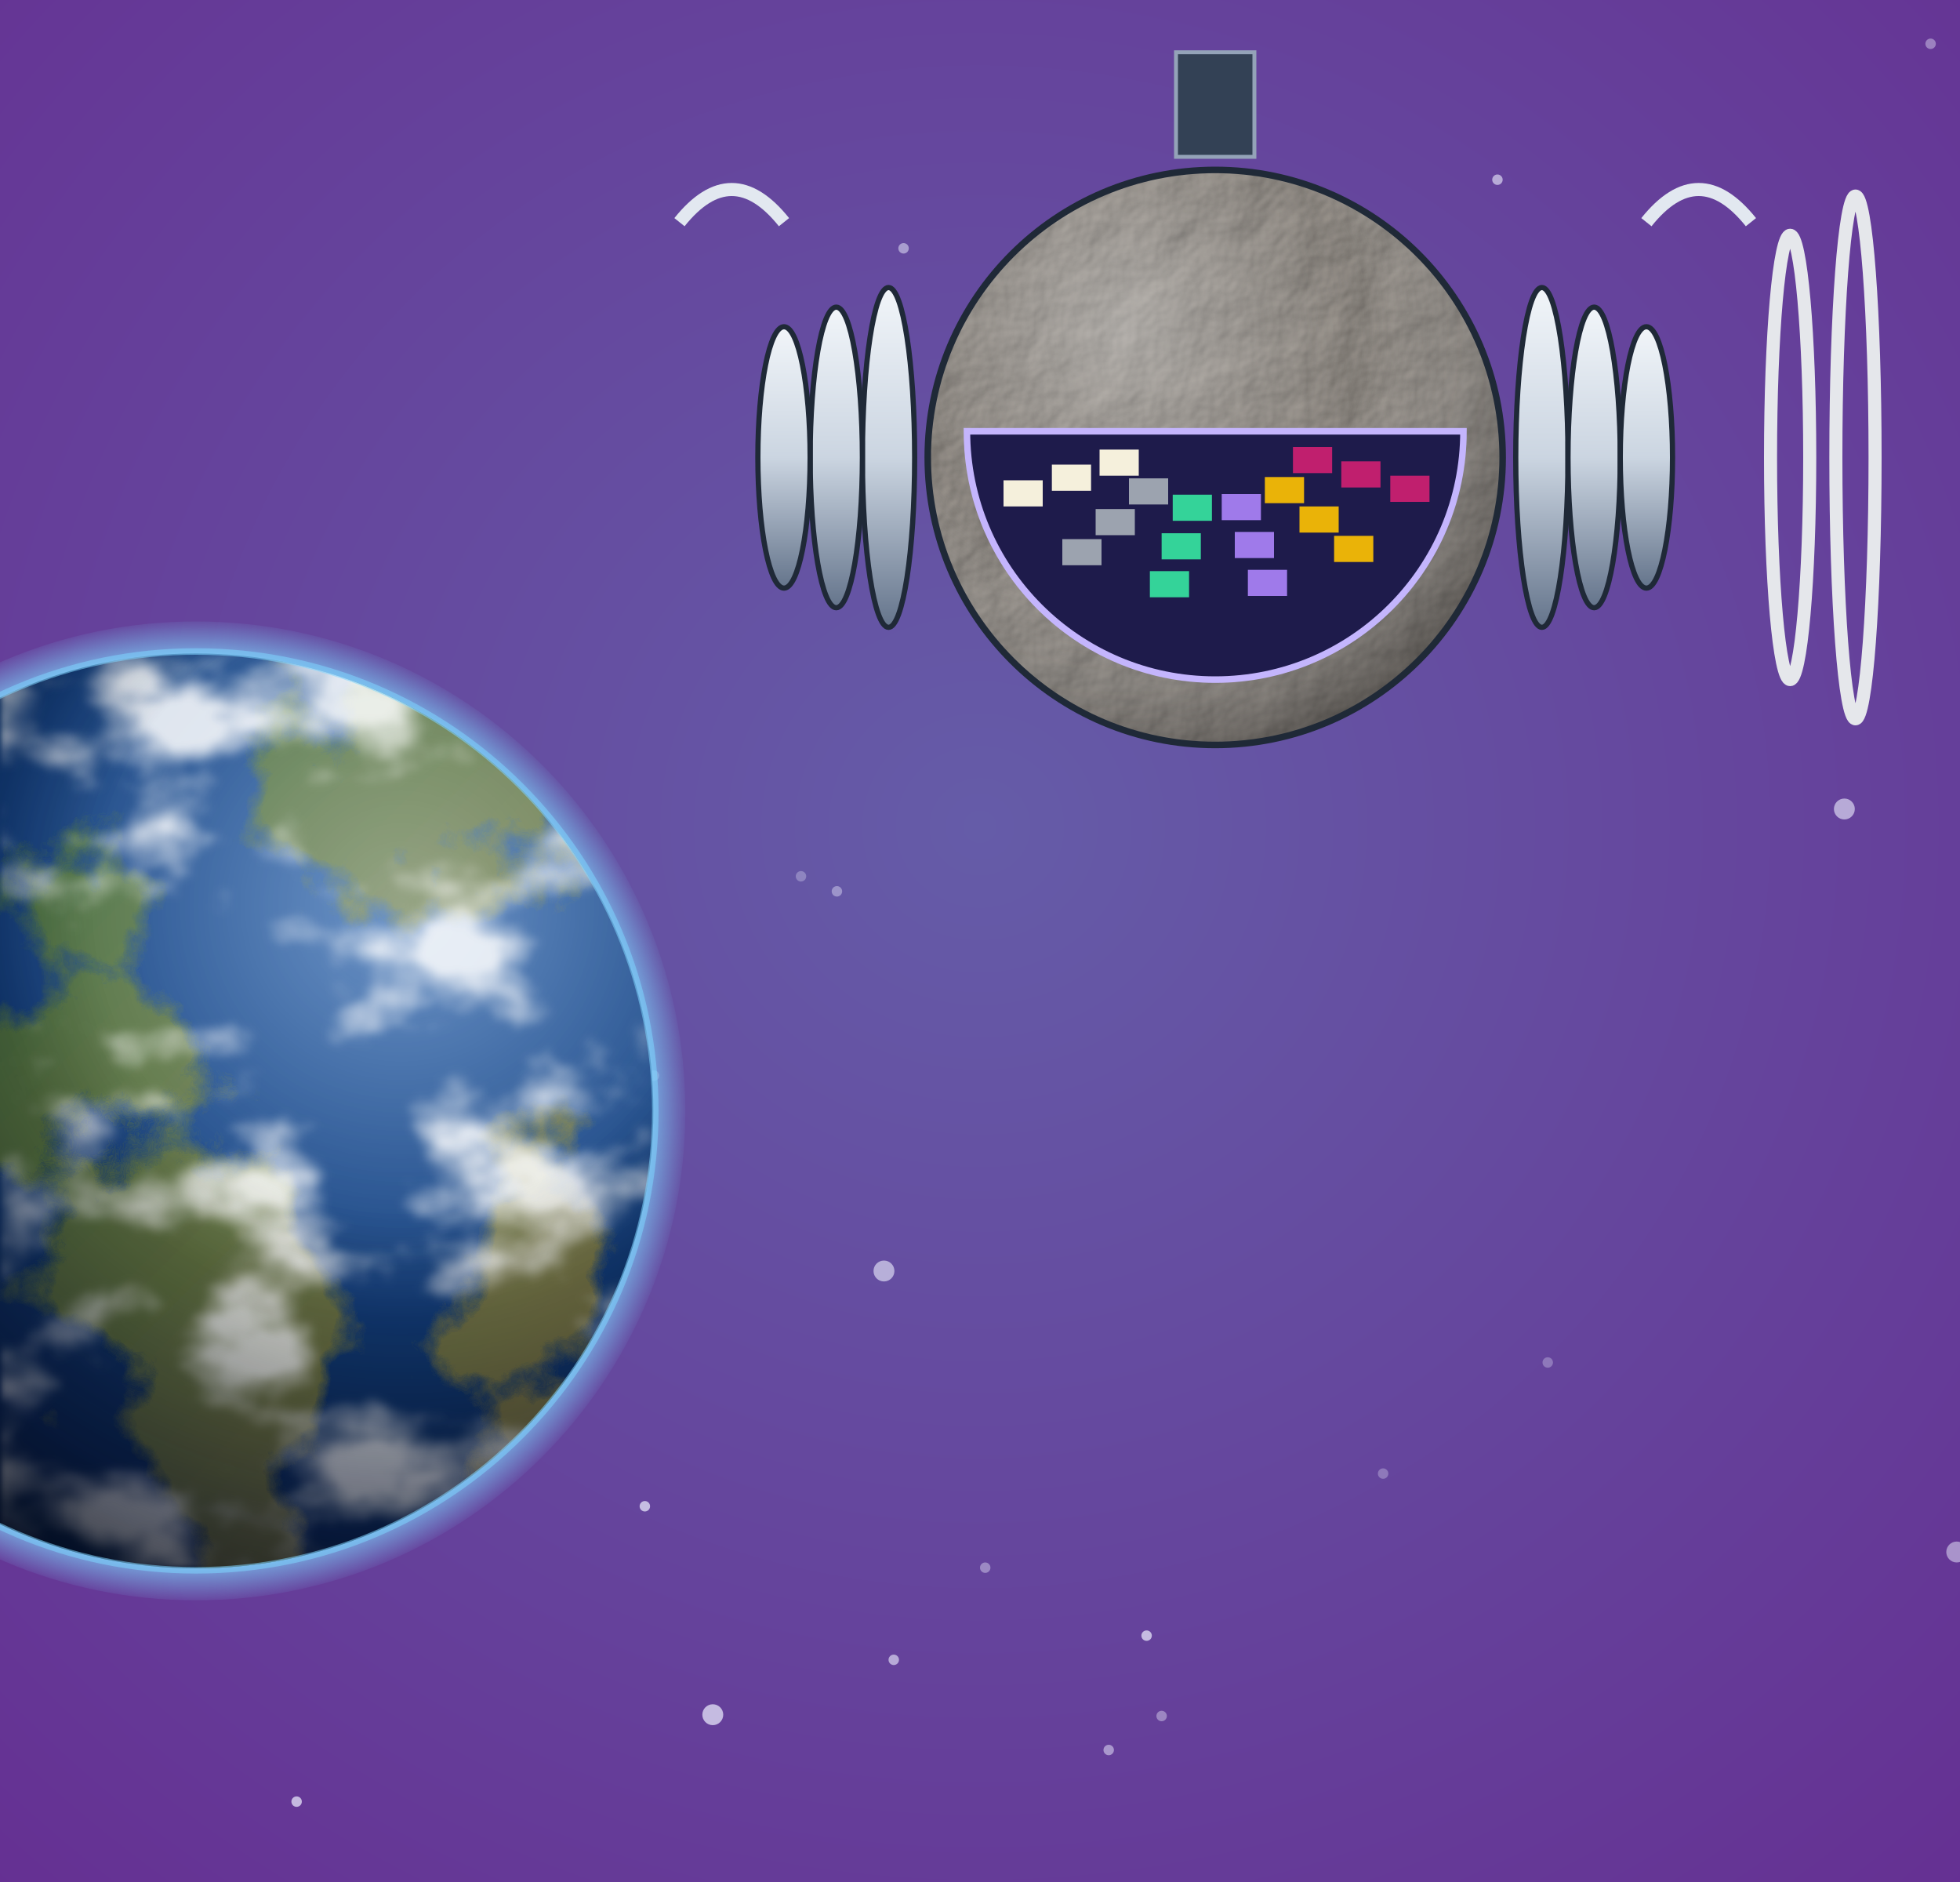
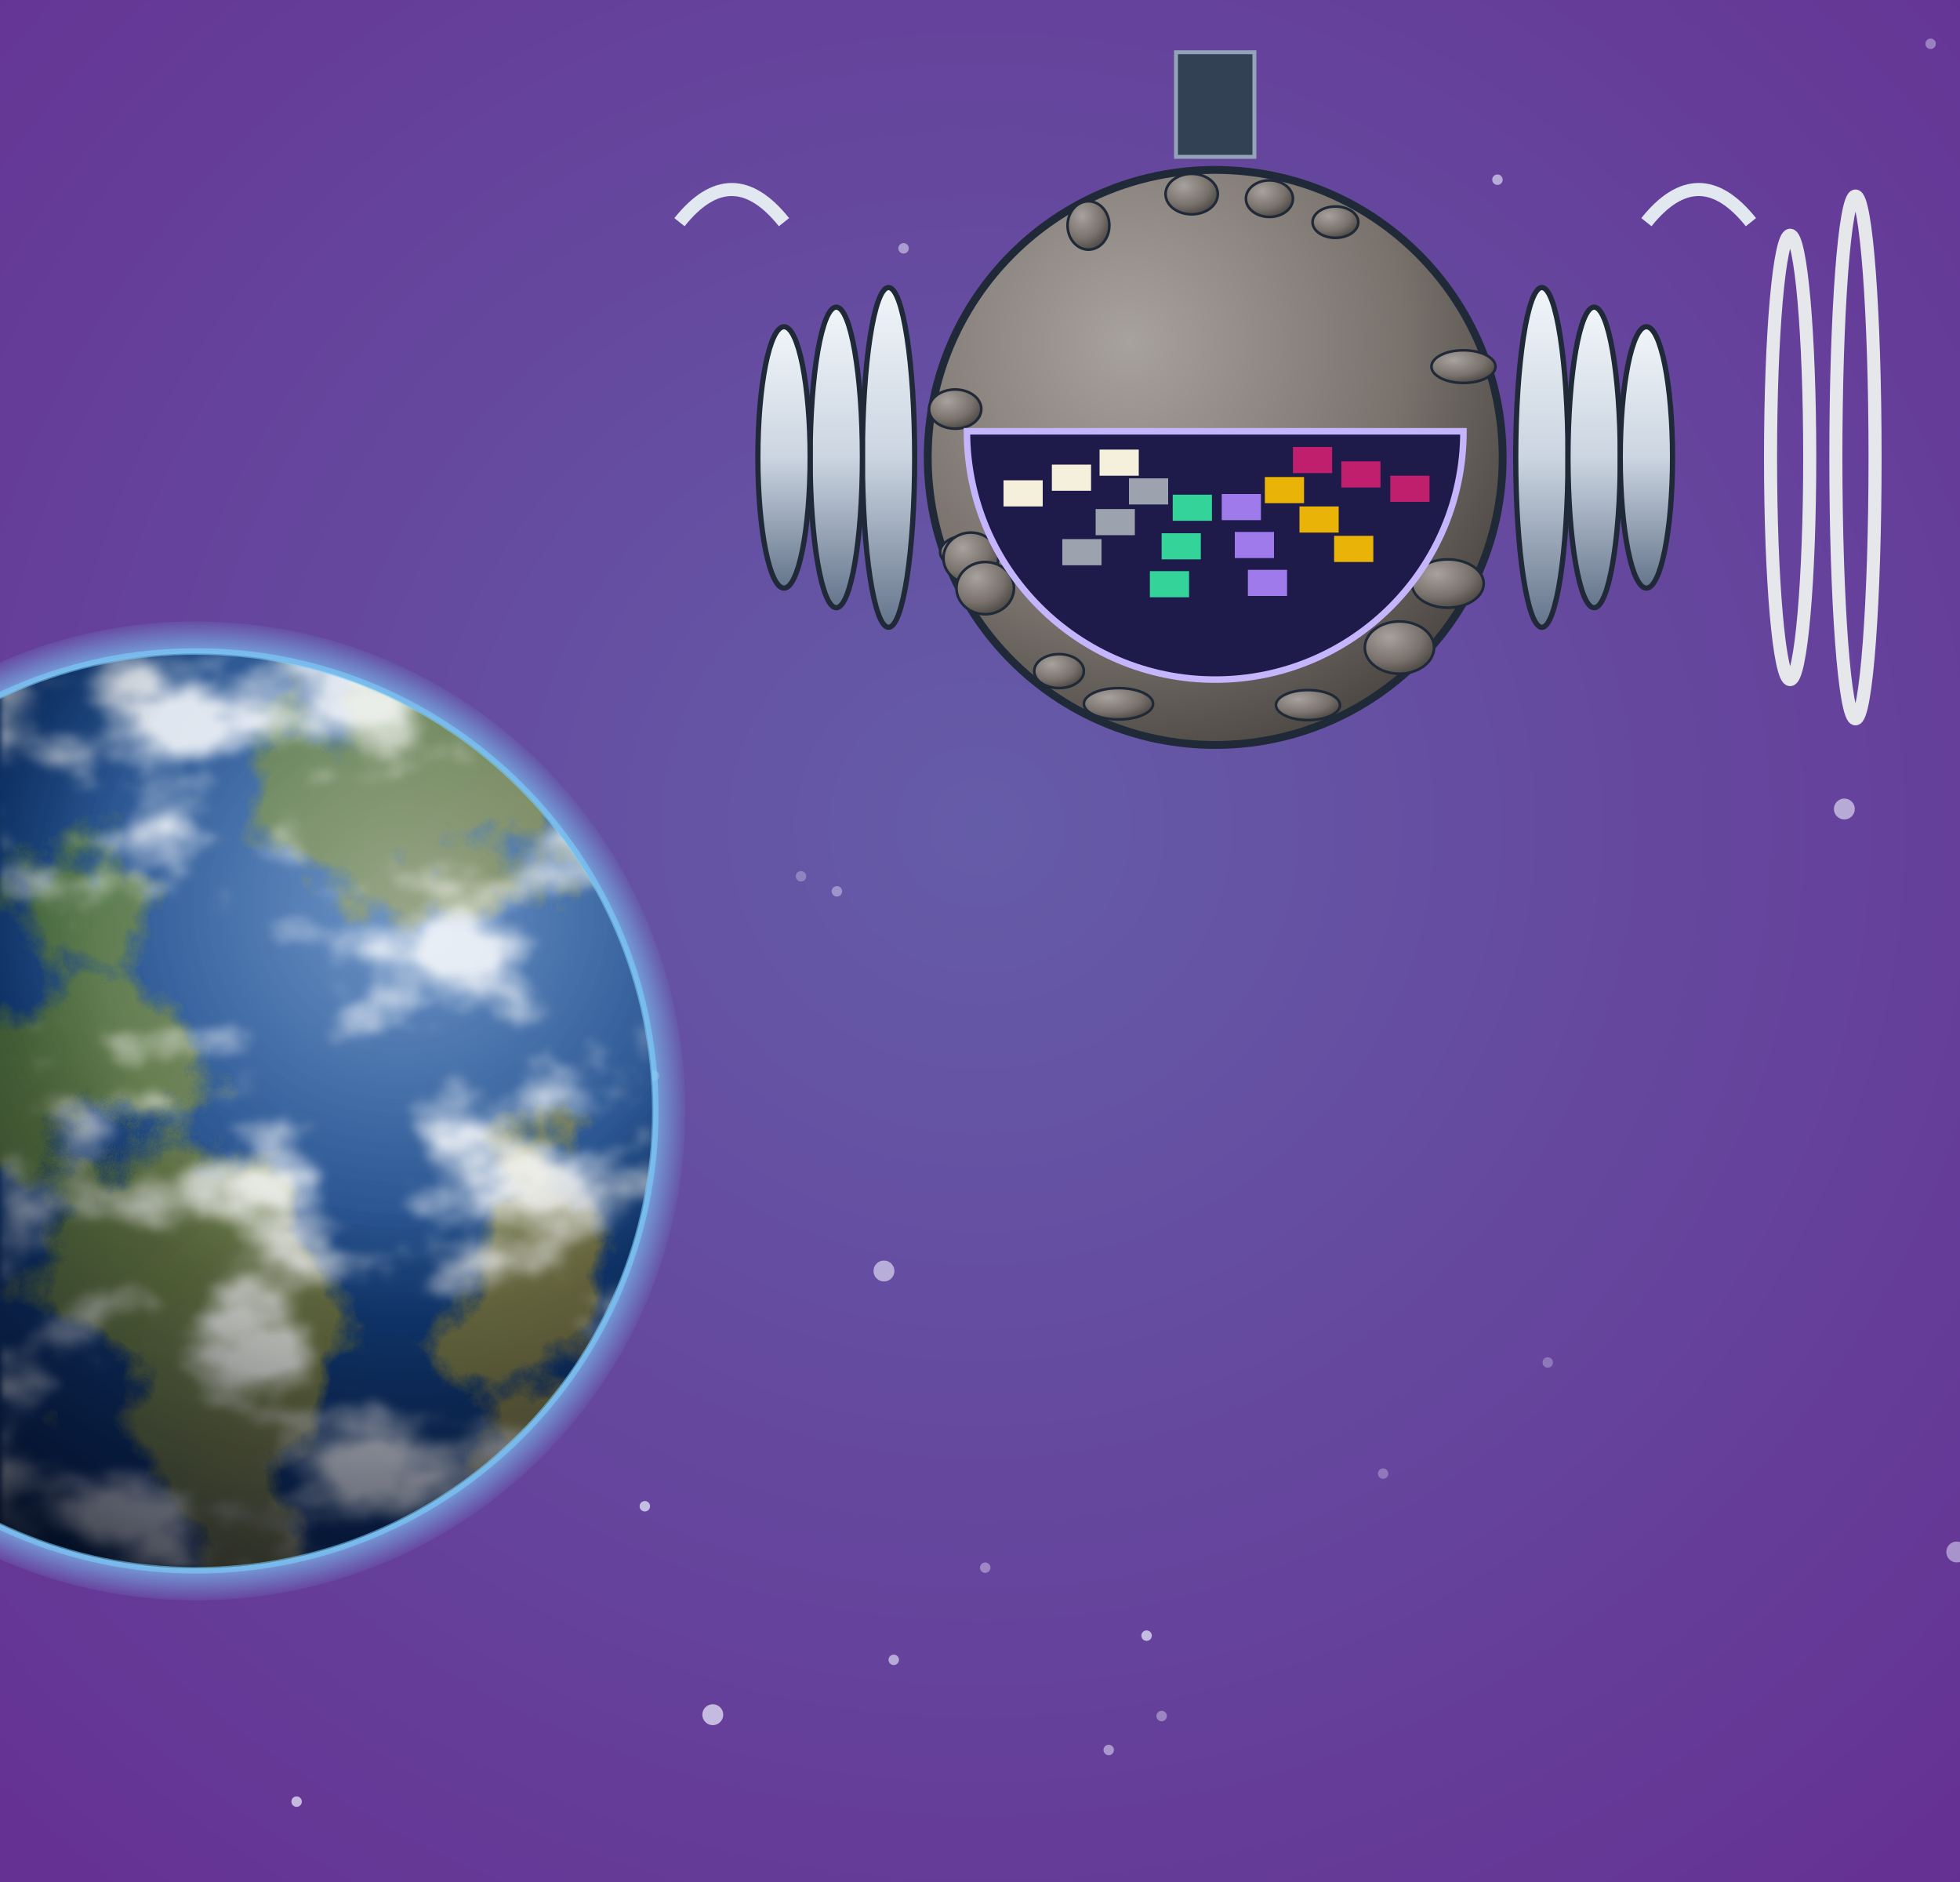
<svg xmlns="http://www.w3.org/2000/svg" viewBox="0 0 300 288" width="300" height="288">
  <defs>
    <filter id="glow" x="-50%" y="-50%" width="200%" height="200%">
      <feGaussianBlur stdDeviation="4" result="b" />
      <feMerge>
        <feMergeNode in="b" />
        <feMergeNode in="SourceGraphic" />
      </feMerge>
    </filter>
    <filter id="soft" x="-50%" y="-50%" width="200%" height="200%">
      <feGaussianBlur stdDeviation="9" />
    </filter>
    <radialGradient id="pw" cx="50%" cy="44%" r="80%">
      <stop offset="0%" stop-color="#655ca8" />
      <stop offset="100%" stop-color="#652d91" />
    </radialGradient>
    <radialGradient id="shd" cx="35%" cy="30%" r="80%">
      <stop offset="0" stop-color="#a8a29e" stop-opacity="1" />
      <stop offset="0.6" stop-color="#78716c" stop-opacity="1" />
      <stop offset="1" stop-color="#44403c" stop-opacity="1" />
    </radialGradient>
    <linearGradient id="hul" x1="0" y1="0" x2="0" y2="1">
      <stop offset="0" stop-color="#f1f5f9" stop-opacity="1" />
      <stop offset="0.5" stop-color="#cbd5e1" stop-opacity="1" />
      <stop offset="1" stop-color="#64748b" stop-opacity="1" />
-     </linearGradient>
-     <filter id="rgl" x="-5%" y="-5%" width="110%" height="110%" color-interpolation-filters="sRGB">
-       <feTurbulence type="fractalNoise" baseFrequency="0.12" numOctaves="4" seed="7" result="n" />
-       <feDiffuseLighting in="n" surfaceScale="3.2" diffuseConstant="1.1" lighting-color="#ffffff" result="lit">
-         <feDistantLight azimuth="225" elevation="52" />
-       </feDiffuseLighting>
-       <feComposite in="lit" in2="SourceAlpha" operator="in" result="litc" />
-       <feBlend in="SourceGraphic" in2="litc" mode="multiply" />
-     </filter>
-     <radialGradient id="vol" cx="34%" cy="28%" r="80%">
-       <stop offset="0" stop-color="#fff" stop-opacity="0.32" />
-       <stop offset="0.5" stop-color="#fff" stop-opacity="0" />
-       <stop offset="1" stop-color="#0c0a09" stop-opacity="0.45" />
-     </radialGradient>
-     <linearGradient id="volL" x1="0" y1="0" x2="0" y2="1">
-       <stop offset="0" stop-color="#fff" stop-opacity="0.28" />
-       <stop offset="0.5" stop-color="#fff" stop-opacity="0" />
-       <stop offset="1" stop-color="#0c0a09" stop-opacity="0.4" />
    </linearGradient>
    <linearGradient id="shHull" x1="0" y1="0" x2="1" y2="0">
      <stop offset="0" stop-color="#e3e7ee" stop-opacity="1" />
      <stop offset="0.45" stop-color="#9aa3b2" stop-opacity="1" />
      <stop offset="1" stop-color="#3b424f" stop-opacity="1" />
    </linearGradient>
    <radialGradient id="shTank" cx="35%" cy="35%" r="70%">
      <stop offset="0" stop-color="#f4f6fa" stop-opacity="1" />
      <stop offset="0.55" stop-color="#a7b0be" stop-opacity="1" />
      <stop offset="1" stop-color="#4b5260" stop-opacity="1" />
    </radialGradient>
    <linearGradient id="shRad" x1="0" y1="0" x2="0" y2="1">
      <stop offset="0" stop-color="#3a4252" stop-opacity="1" />
      <stop offset="1" stop-color="#262c38" stop-opacity="1" />
    </linearGradient>
    <linearGradient id="shPv" x1="0" y1="0" x2="0" y2="1">
      <stop offset="0" stop-color="#1e3a8a" stop-opacity="1" />
      <stop offset="1" stop-color="#172554" stop-opacity="1" />
    </linearGradient>
  </defs>
  <rect width="300" height="288" fill="url(#pw)" />
  <circle cx="19.5" cy="210.7" r="0.8" fill="#eef0ff" opacity="0.4" />
  <circle cx="171" cy="55.5" r="0.8" fill="#eef0ff" opacity="0.6" />
  <circle cx="36.2" cy="197.8" r="1.6" fill="#eef0ff" opacity="0.2" />
  <circle cx="100.1" cy="164.6" r="0.8" fill="#eef0ff" opacity="0.3" />
  <circle cx="236.9" cy="208.5" r="0.8" fill="#eef0ff" opacity="0.3" />
  <circle cx="76.1" cy="123.2" r="1.6" fill="#eef0ff" opacity="0.4" />
  <circle cx="169.7" cy="267.8" r="0.8" fill="#eef0ff" opacity="0.5" />
  <circle cx="58.3" cy="190.8" r="1.6" fill="#eef0ff" opacity="0.3" />
  <circle cx="138.3" cy="38" r="0.8" fill="#eef0ff" opacity="0.5" />
  <circle cx="128.1" cy="136.4" r="0.8" fill="#eef0ff" opacity="0.4" />
  <circle cx="135.3" cy="194.5" r="1.6" fill="#eef0ff" opacity="0.6" />
  <circle cx="122.6" cy="134.1" r="0.8" fill="#eef0ff" opacity="0.3" />
  <circle cx="175.5" cy="250.3" r="0.8" fill="#eef0ff" opacity="0.7" />
  <circle cx="67.8" cy="123.5" r="0.8" fill="#eef0ff" opacity="0.6" />
  <circle cx="229.2" cy="27.5" r="0.8" fill="#eef0ff" opacity="0.6" />
  <circle cx="211.7" cy="225.5" r="0.8" fill="#eef0ff" opacity="0.3" />
  <circle cx="55.8" cy="169.8" r="1.6" fill="#eef0ff" opacity="0.4" />
  <circle cx="58" cy="198.3" r="0.8" fill="#eef0ff" opacity="0.3" />
  <circle cx="136.8" cy="254" r="0.8" fill="#eef0ff" opacity="0.6" />
  <circle cx="299.5" cy="237.5" r="1.6" fill="#eef0ff" opacity="0.5" />
  <circle cx="109.1" cy="262.4" r="1.6" fill="#eef0ff" opacity="0.7" />
  <circle cx="150.8" cy="239.9" r="0.8" fill="#eef0ff" opacity="0.4" />
  <circle cx="98.7" cy="230.5" r="0.8" fill="#eef0ff" opacity="0.7" />
  <circle cx="282.3" cy="123.8" r="1.6" fill="#eef0ff" opacity="0.6" />
  <circle cx="153.7" cy="87.1" r="0.8" fill="#eef0ff" opacity="0.5" />
  <circle cx="253.4" cy="52.8" r="0.8" fill="#eef0ff" opacity="0.3" />
  <circle cx="177.8" cy="262.6" r="0.8" fill="#eef0ff" opacity="0.4" />
  <circle cx="45.4" cy="275.7" r="0.8" fill="#eef0ff" opacity="0.7" />
  <circle cx="63.7" cy="184.4" r="0.8" fill="#eef0ff" opacity="0.7" />
  <circle cx="295.5" cy="6.7" r="0.8" fill="#eef0ff" opacity="0.4" />
  <defs>
    <clipPath id="ssc">
      <circle cx="30" cy="170" r="70" />
    </clipPath>
    <radialGradient id="sss" cx="72.4%" cy="27.6%" r="75%">
      <stop offset="0" stop-color="#1e5aa8" />
      <stop offset="1" stop-color="#0b2a5c" />
    </radialGradient>
    <filter id="ssl" x="0" y="0" width="100%" height="100%">
      <feTurbulence type="fractalNoise" baseFrequency="0.021" numOctaves="7" seed="33" />
      <feColorMatrix type="matrix" values="0 0 0 0 0  0 0 0 0 0  0 0 0 0 0  14 0 0 0 -7.3" />
      <feComposite in="SourceGraphic" operator="in" />
    </filter>
    <filter id="ssk" x="0" y="0" width="100%" height="100%">
      <feTurbulence type="fractalNoise" baseFrequency="0.031 0.051" numOctaves="6" seed="40" />
      <feColorMatrix type="matrix" values="0 0 0 0 1  0 0 0 0 1  0 0 0 0 1  5 0 0 0 -2.5" />
      <feGaussianBlur stdDeviation="0.6" />
    </filter>
    <linearGradient id="sslg" x1="0" y1="0" x2="1" y2="1">
      <stop offset="0" stop-color="#2f6b3a" />
      <stop offset="1" stop-color="#8a7a4a" />
    </linearGradient>
    <radialGradient id="ssn" cx="72.4%" cy="27.6%" r="95%">
      <stop offset="0.35" stop-color="#000" stop-opacity="0" />
      <stop offset="0.72" stop-color="#020617" stop-opacity="0.55" />
      <stop offset="1" stop-color="#000" stop-opacity="0.92" />
    </radialGradient>
    <radialGradient id="ssh" cx="72.4%" cy="27.6%" r="45%">
      <stop offset="0" stop-color="#fff" stop-opacity="0.35" />
      <stop offset="1" stop-color="#fff" stop-opacity="0" />
    </radialGradient>
    <radialGradient id="ssa" cx="50%" cy="50%" r="50%">
      <stop offset="0.9" stop-color="#7dd3fc" stop-opacity="0.9" />
      <stop offset="1" stop-color="#7dd3fc" stop-opacity="0" />
    </radialGradient>
  </defs>
  <circle cx="30" cy="170" r="74.9" fill="url(#ssa)" />
  <g clip-path="url(#ssc)">
    <circle cx="30" cy="170" r="70" fill="url(#sss)" />
    <rect x="-40" y="100" width="140" height="140" fill="url(#sslg)" filter="url(#ssl)" />
    <rect x="-40" y="100" width="140" height="140" fill="#fff" filter="url(#ssk)" opacity="0.85" />
    <circle cx="30" cy="170" r="70" fill="url(#ssh)" />
    <circle cx="30" cy="170" r="70" fill="url(#ssn)" />
  </g>
  <circle cx="30" cy="170" r="70.3" fill="none" stroke="#7dd3fc" stroke-width="1" stroke-opacity="0.55" />
  <ellipse cx="136" cy="70" rx="4" ry="26" fill="url(#hul)" stroke="#1f2937" stroke-width="0.8" />
  <ellipse cx="128" cy="70" rx="4" ry="23" fill="url(#hul)" stroke="#1f2937" stroke-width="0.8" />
  <ellipse cx="120" cy="70" rx="4" ry="20" fill="url(#hul)" stroke="#1f2937" stroke-width="0.8" />
  <ellipse cx="236" cy="70" rx="4" ry="26" fill="url(#hul)" stroke="#1f2937" stroke-width="0.8" />
  <ellipse cx="244" cy="70" rx="4" ry="23" fill="url(#hul)" stroke="#1f2937" stroke-width="0.8" />
  <ellipse cx="252" cy="70" rx="4" ry="20" fill="url(#hul)" stroke="#1f2937" stroke-width="0.8" />
  <ellipse cx="274" cy="70" rx="3" ry="34" fill="none" stroke="#e5e7eb" stroke-width="2" />
  <ellipse cx="284" cy="70" rx="3" ry="40" fill="none" stroke="#e5e7eb" stroke-width="2" />
  <rect x="180" y="8" width="12" height="16" fill="#334155" stroke="#94a3b8" stroke-width="0.6" />
-   <circle cx="186" cy="70" r="44" fill="#9a948d" filter="url(#rgl)" />
-   <circle cx="186" cy="70" r="44" fill="url(#vol)" />
-   <circle cx="186" cy="70" r="44" fill="none" stroke="#1f2937" stroke-width="1" />
+   <circle cx="186" cy="70" r="44" fill="url(#shd)" stroke="#1f2937" stroke-width="1.2" />
+   <ellipse cx="171.2" cy="107.7" rx="5.3" ry="2.4" fill="url(#shd)" stroke="#1f2937" stroke-width="0.4" />
+   <ellipse cx="148.2" cy="84.5" rx="4.3" ry="2.6" fill="url(#shd)" stroke="#1f2937" stroke-width="0.4" />
+   <ellipse cx="214.2" cy="99.1" rx="5.3" ry="4" fill="url(#shd)" stroke="#1f2937" stroke-width="0.4" />
+   <ellipse cx="194.3" cy="30.4" rx="3.6" ry="2.8" fill="url(#shd)" stroke="#1f2937" stroke-width="0.4" />
+   <ellipse cx="204.4" cy="34" rx="3.5" ry="2.4" fill="url(#shd)" stroke="#1f2937" stroke-width="0.4" />
+   <ellipse cx="166.6" cy="34.5" rx="3.2" ry="3.7" fill="url(#shd)" stroke="#1f2937" stroke-width="0.4" />
+   <ellipse cx="182.4" cy="29.7" rx="4" ry="3.1" fill="url(#shd)" stroke="#1f2937" stroke-width="0.4" />
+   <ellipse cx="148.6" cy="85.4" rx="4.2" ry="3.9" fill="url(#shd)" stroke="#1f2937" stroke-width="0.4" />
+   <ellipse cx="200.2" cy="107.9" rx="4.9" ry="2.3" fill="url(#shd)" stroke="#1f2937" stroke-width="0.4" />
+   <ellipse cx="150.8" cy="90" rx="4.4" ry="4" fill="url(#shd)" stroke="#1f2937" stroke-width="0.4" />
+   <ellipse cx="146.2" cy="62.6" rx="4" ry="3" fill="url(#shd)" stroke="#1f2937" stroke-width="0.4" />
+   <ellipse cx="224" cy="56.1" rx="4.9" ry="2.5" fill="url(#shd)" stroke="#1f2937" stroke-width="0.4" />
+   <ellipse cx="221.6" cy="89.3" rx="5.5" ry="3.7" fill="url(#shd)" stroke="#1f2937" stroke-width="0.4" />
+   <ellipse cx="162.1" cy="102.7" rx="3.8" ry="2.6" fill="url(#shd)" stroke="#1f2937" stroke-width="0.4" />
  <path d="M148,66 A38,38 0 0 0 224,66 Z" fill="#1e1b4b" stroke="#c4b5fd" />
  <rect x="212.8" y="72.8" width="6" height="4" fill="#c01f6e" />
  <rect x="204.2" y="82" width="6" height="4" fill="#eab308" />
  <rect x="191" y="87.2" width="6" height="4" fill="#9f7aea" />
  <rect x="176" y="87.4" width="6" height="4" fill="#34d399" />
  <rect x="162.6" y="82.5" width="6" height="4" fill="#9ca3af" />
  <rect x="153.6" y="73.5" width="6" height="4" fill="#f5f0dc" />
  <rect x="205.3" y="70.6" width="6" height="4" fill="#c01f6e" />
  <rect x="198.9" y="77.5" width="6" height="4" fill="#eab308" />
  <rect x="189" y="81.4" width="6" height="4" fill="#9f7aea" />
  <rect x="177.8" y="81.6" width="6" height="4" fill="#34d399" />
  <rect x="167.7" y="77.9" width="6" height="4" fill="#9ca3af" />
  <rect x="161" y="71.1" width="6" height="4" fill="#f5f0dc" />
  <rect x="197.9" y="68.4" width="6" height="4" fill="#c01f6e" />
  <rect x="193.6" y="73" width="6" height="4" fill="#eab308" />
  <rect x="187" y="75.6" width="6" height="4" fill="#9f7aea" />
  <rect x="179.5" y="75.7" width="6" height="4" fill="#34d399" />
  <rect x="172.8" y="73.2" width="6" height="4" fill="#9ca3af" />
  <rect x="168.3" y="68.8" width="6" height="4" fill="#f5f0dc" />
  <path d="M104,34 Q112,24 120,34" fill="none" stroke="#e2e8f0" stroke-width="2" />
  <path d="M252,34 Q260,24 268,34" fill="none" stroke="#e2e8f0" stroke-width="2" />
</svg>
